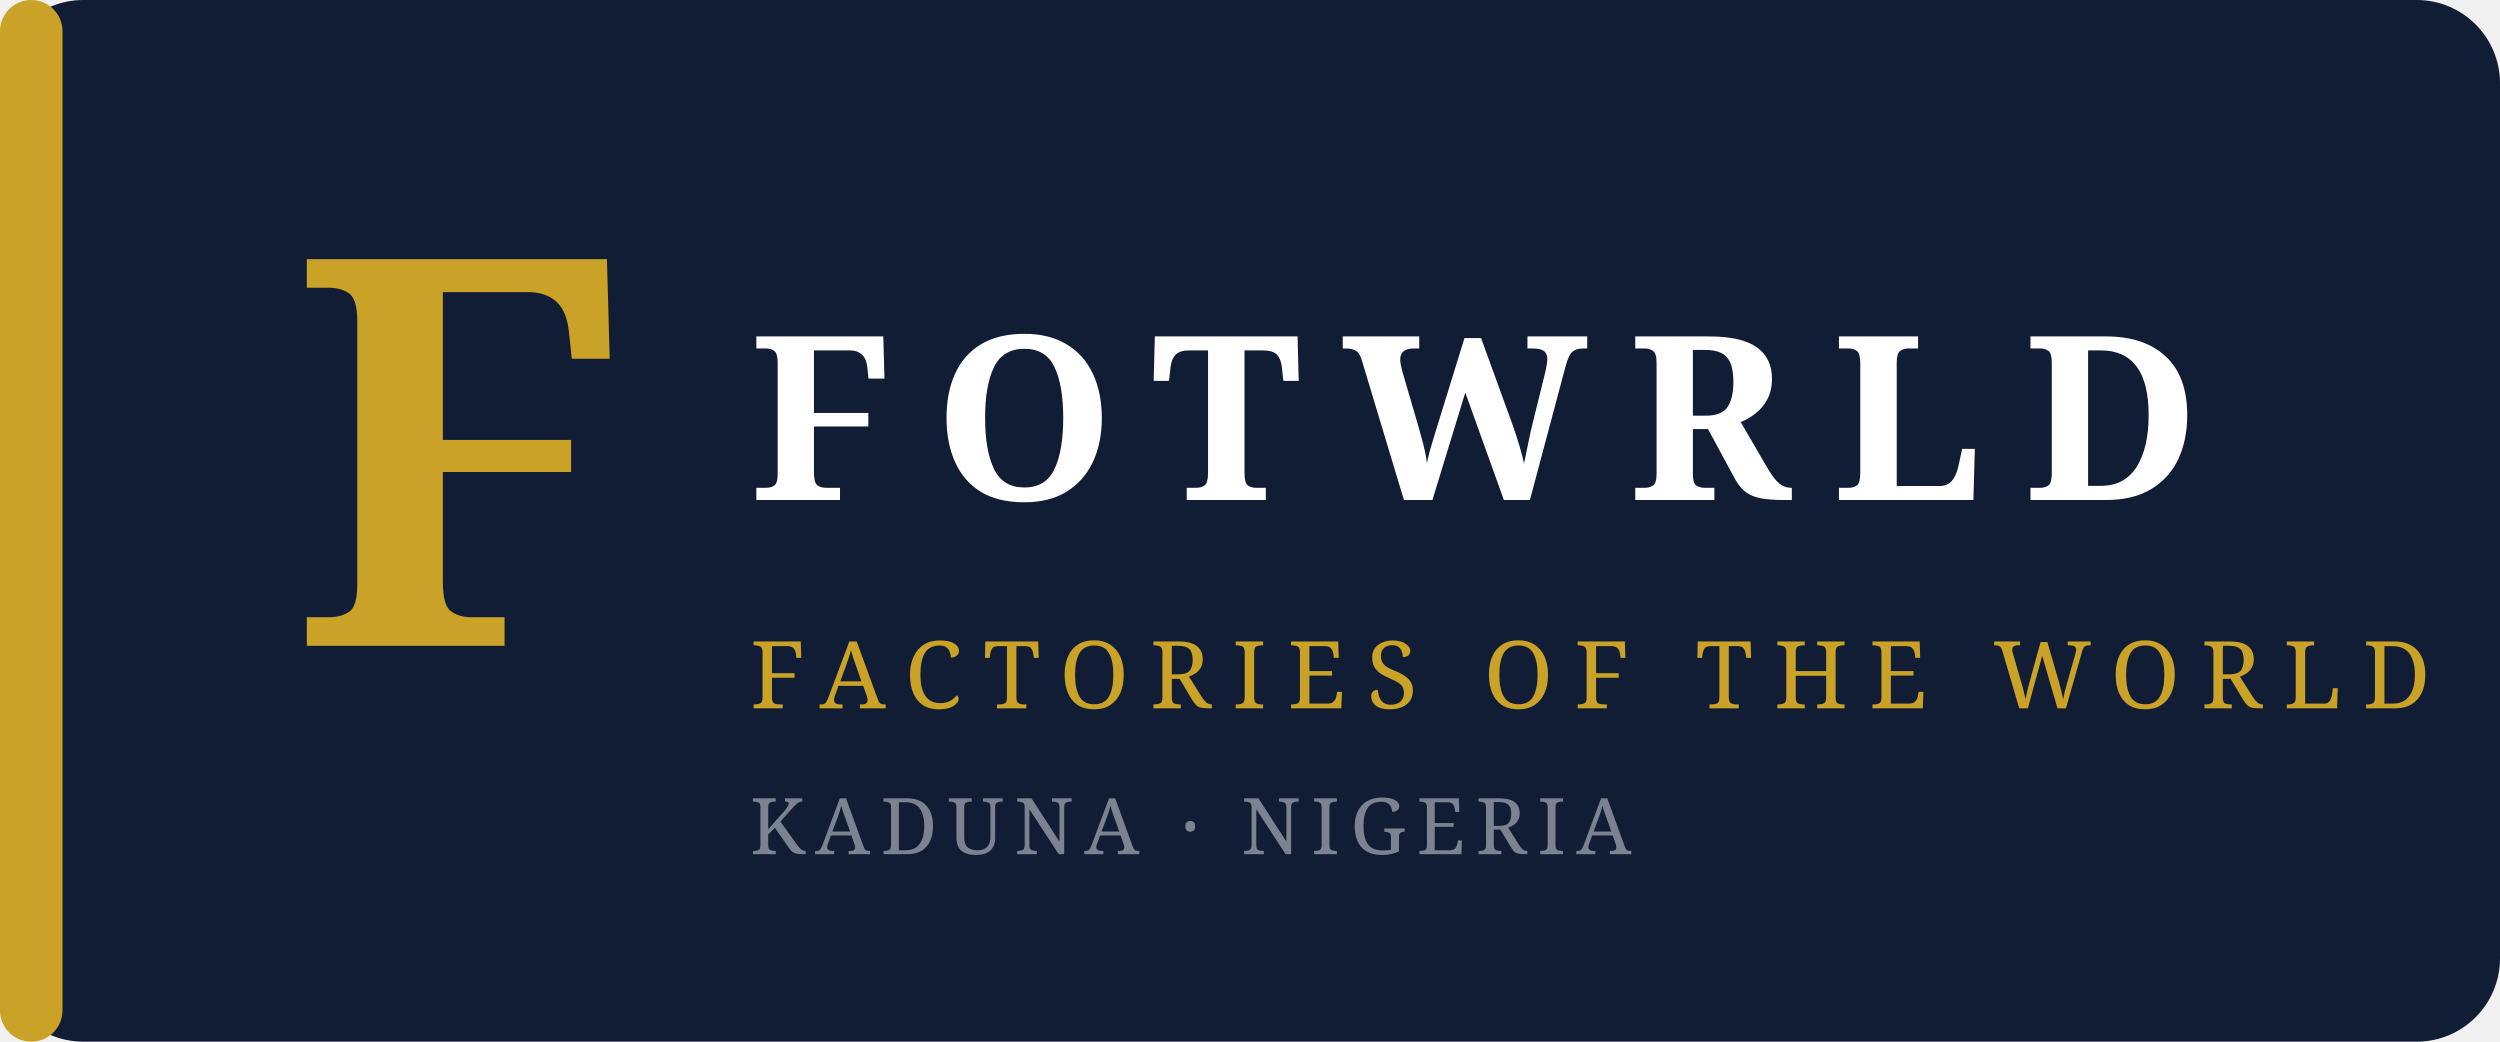
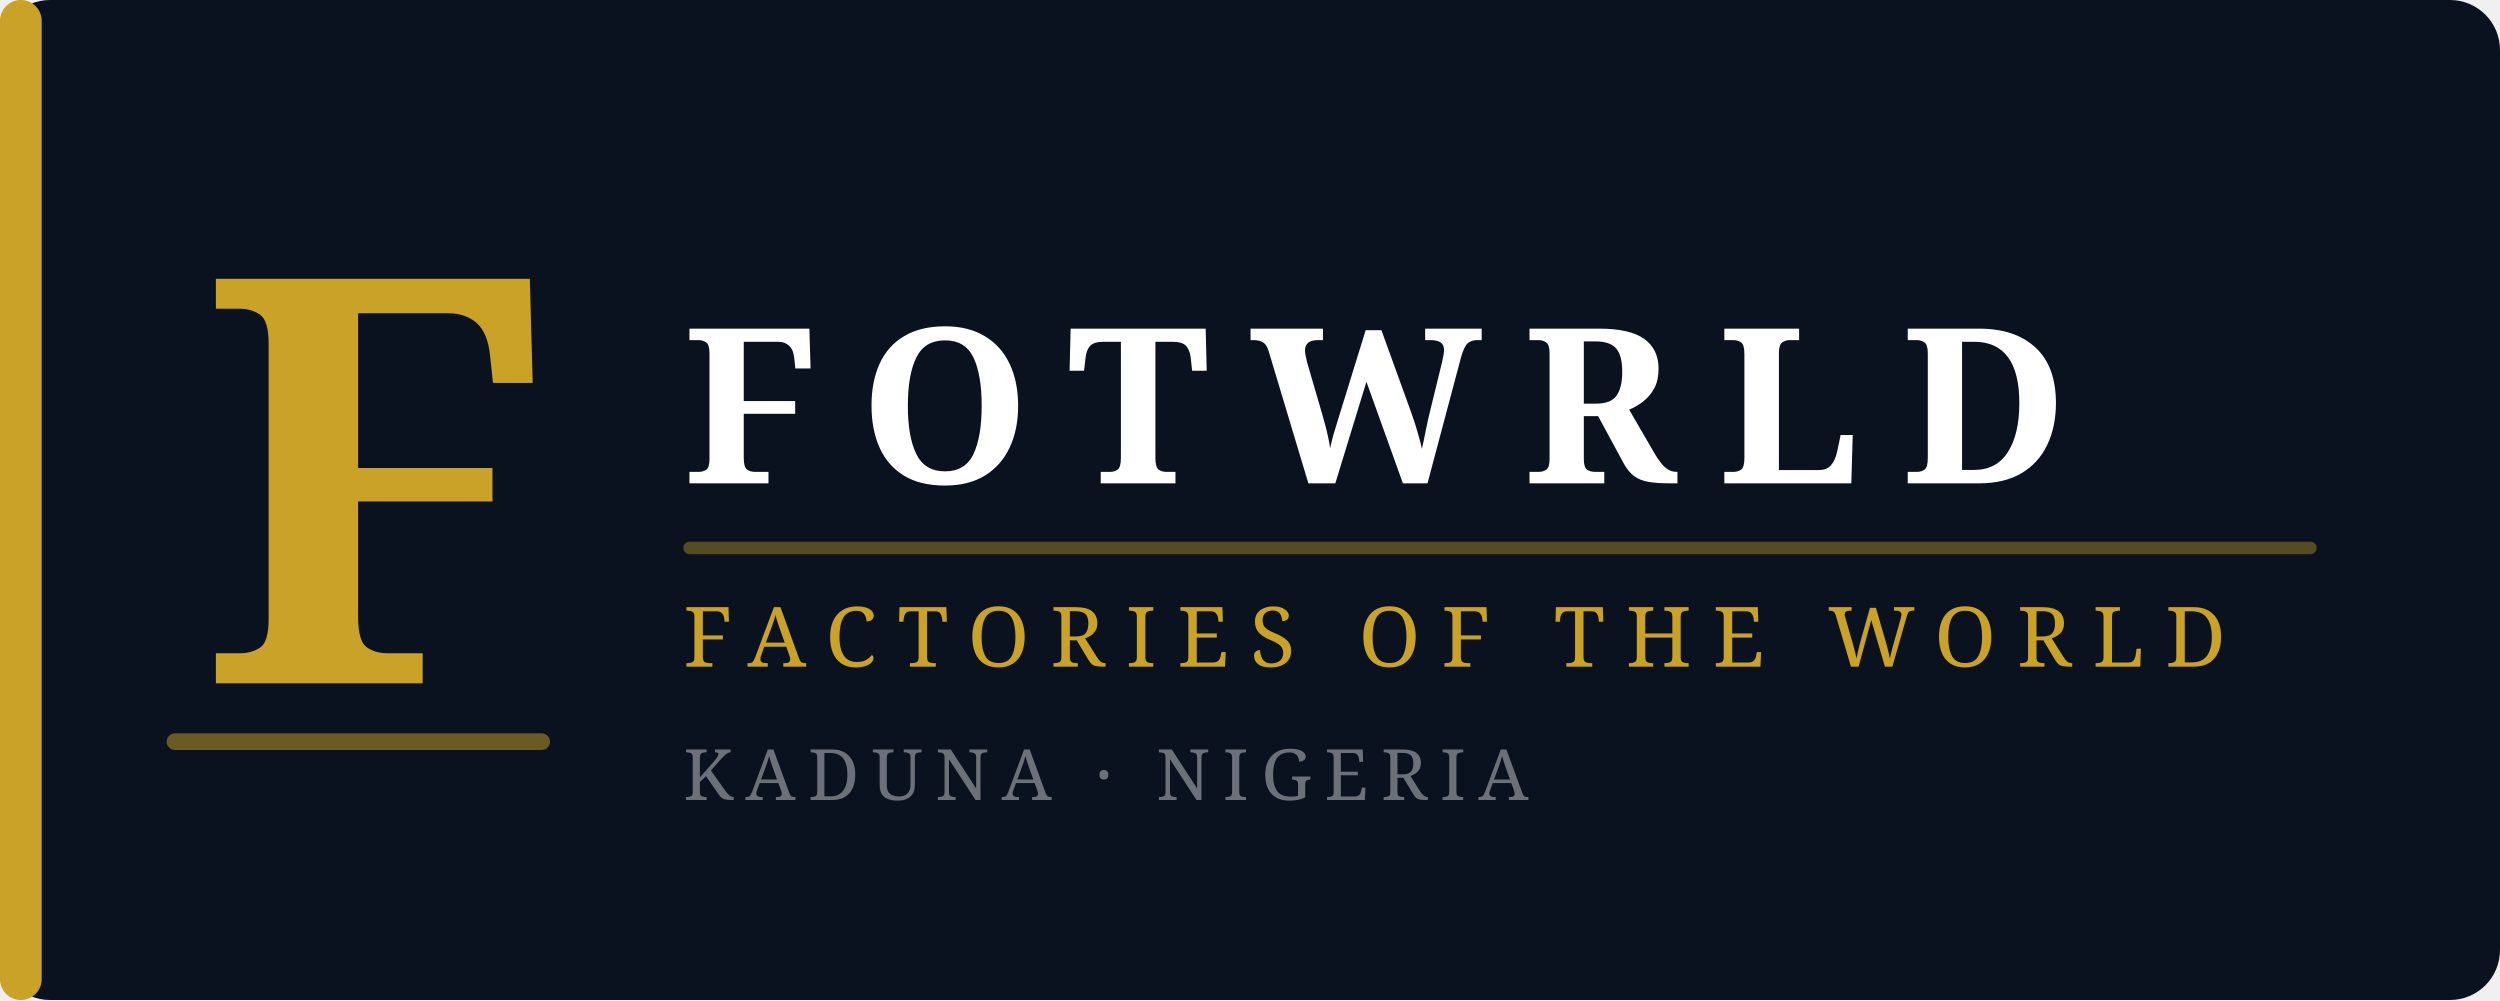
- <svg xmlns="http://www.w3.org/2000/svg" viewBox="0 0 240 100" width="240" height="100">
-   <rect width="240" height="100" rx="8" fill="#111d35" />
-   <rect x="0" y="0" width="6" height="100" rx="3" fill="#c9a227" />
-   <text x="28" y="62" font-family="Georgia, serif" font-size="52" font-weight="900" fill="#c9a227">F</text>
-   <text x="72" y="48" font-family="Georgia, serif" font-size="22" font-weight="900" fill="#ffffff" letter-spacing="4">FOTWRLD</text>
-   <text x="72" y="68" font-family="Georgia, serif" font-size="9" fill="#c9a227" letter-spacing="2">FACTORIES OF THE WORLD</text>
-   <text x="72" y="82" font-family="Georgia, serif" font-size="7.5" fill="rgba(255,255,255,0.45)" letter-spacing="1">KADUNA · NIGERIA</text>
+ <svg xmlns="http://www.w3.org/2000/svg" viewBox="0 0 300 120" width="300" height="120">
+   <rect width="300" height="120" rx="6" fill="#0a1220" />
+   <rect x="0" y="0" width="5" height="120" rx="2.5" fill="#c9a227" />
+   <text x="24" y="82" font-family="Georgia, serif" font-size="68" font-weight="900" fill="#c9a227" letter-spacing="-2">F</text>
+   <rect x="20" y="88" width="46" height="2" rx="1" fill="#c9a227" opacity="0.5" />
+   <text x="82" y="58" font-family="Georgia, serif" font-size="26" font-weight="900" fill="#ffffff" letter-spacing="5">FOTWRLD</text>
+   <rect x="82" y="65" width="196" height="1.5" rx="0.75" fill="#c9a227" opacity="0.4" />
+   <text x="82" y="80" font-family="Georgia, serif" font-size="10" fill="#c9a227" letter-spacing="2.5">FACTORIES OF THE WORLD</text>
+   <text x="82" y="96" font-family="Georgia, serif" font-size="8.5" fill="rgba(255,255,255,0.4)" letter-spacing="1.5">KADUNA · NIGERIA</text>
</svg>
